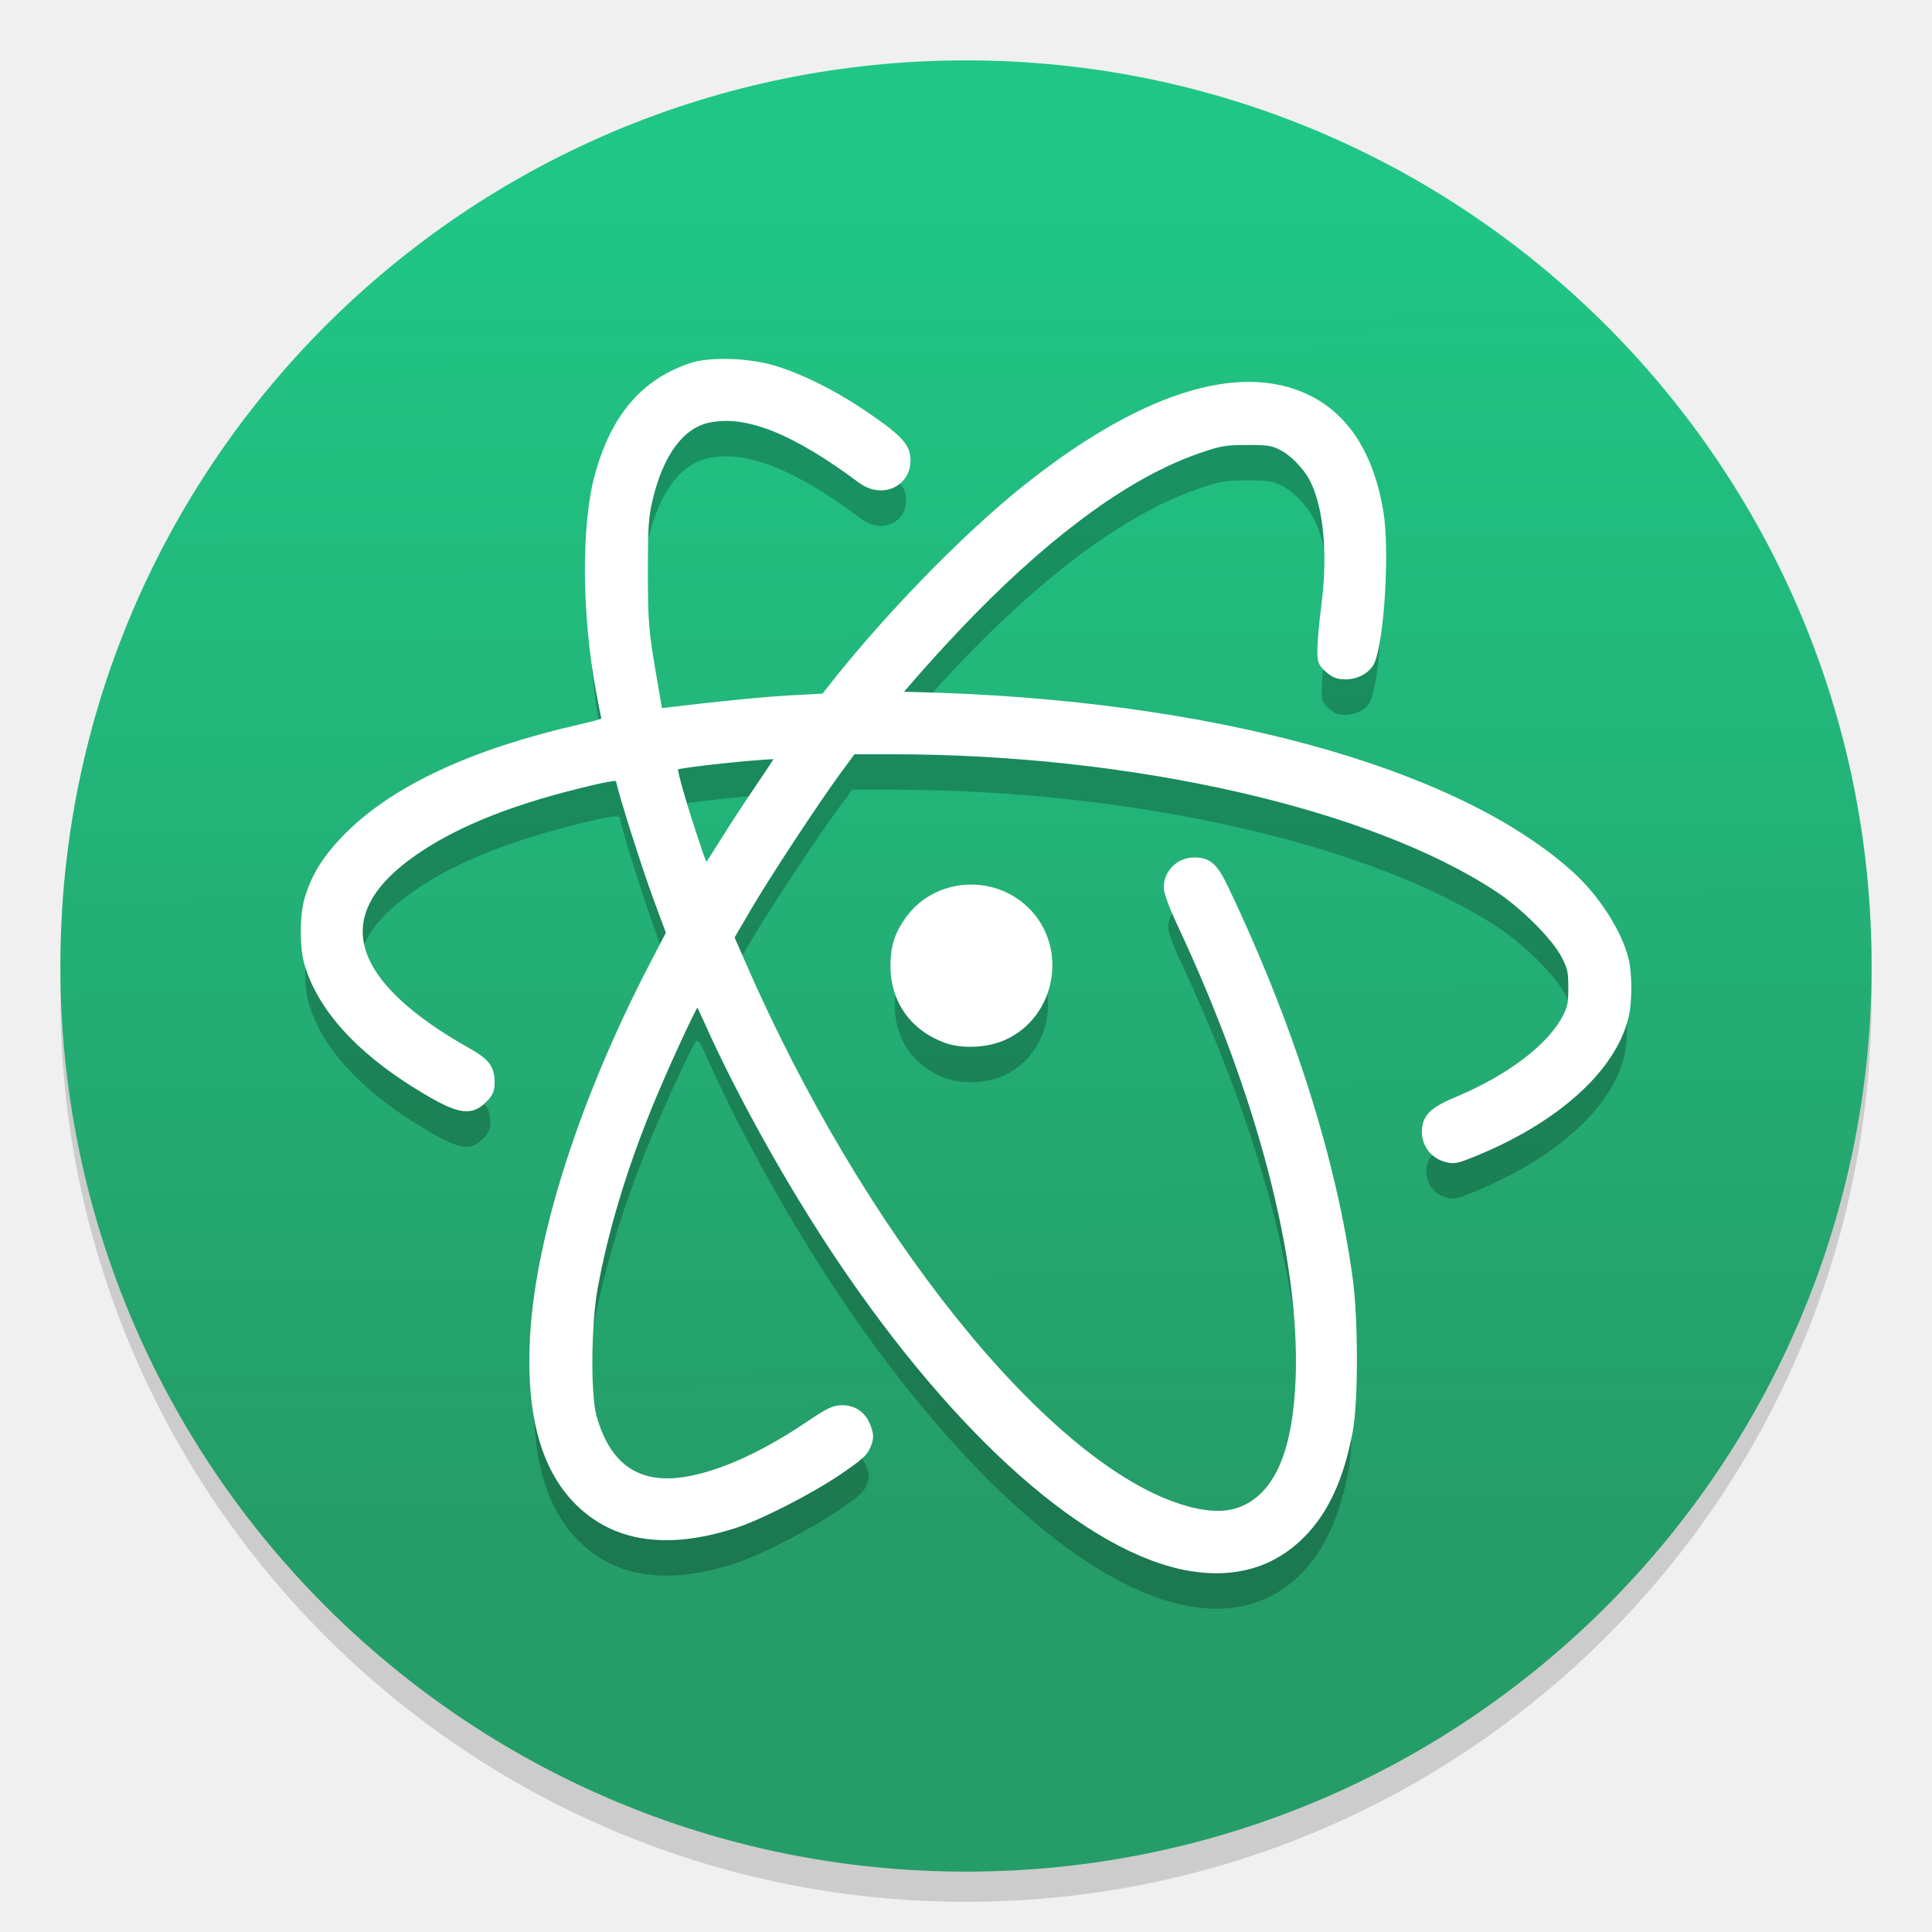
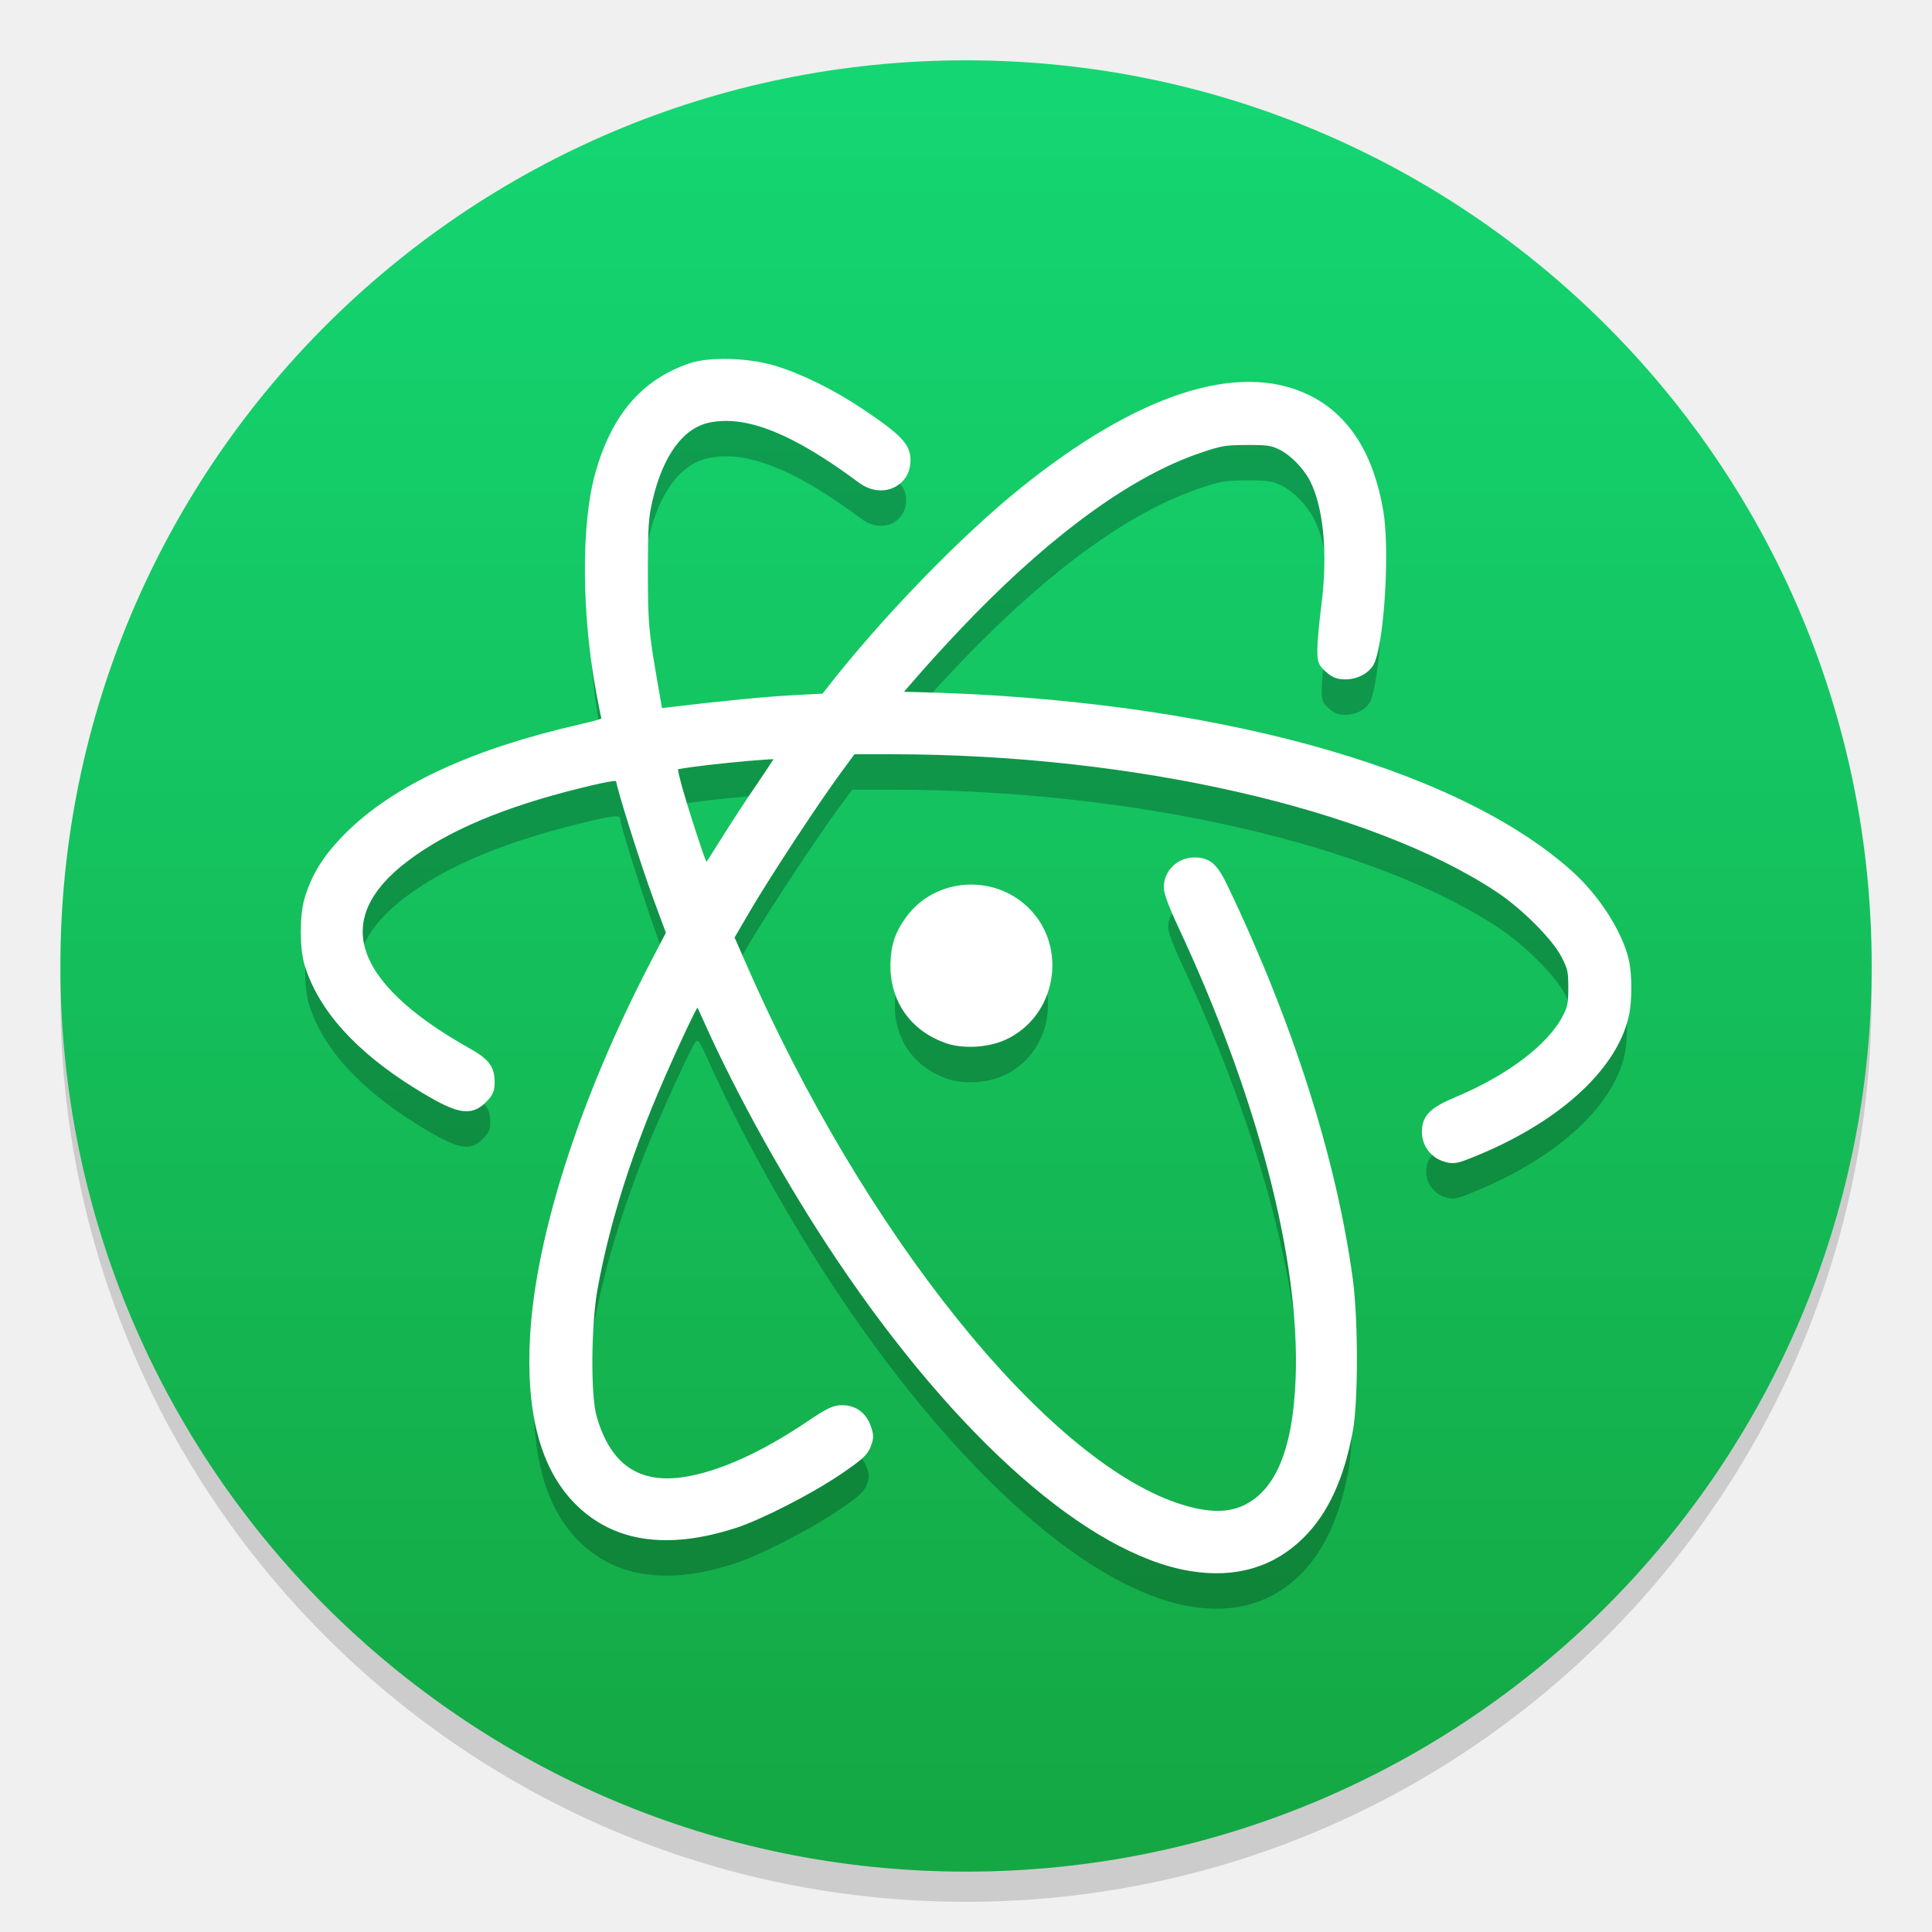
<svg xmlns="http://www.w3.org/2000/svg" width="64" height="64" version="1.1" viewBox="0 0 64 64">
  <defs>
-     <linearGradient id="c" x1="24.535" x2="24.705" y1="7.996" y2="38.25" gradientTransform="matrix(1.4364 0 0 1.4364 45.407 43.286)" gradientUnits="userSpaceOnUse">
-       <stop stop-color="#20c686" offset="0" />
-       <stop stop-color="#259d68" offset="1" />
+     <linearGradient id="a" x1="-6.147" x2="-6.147" y1="-137.82" y2="-100.78" gradientTransform="matrix(2.0044 0 0 2.0044 43.5 272.12)" gradientUnits="userSpaceOnUse">
+       <stop stop-color="#14dc78" offset="0" />
+       <stop stop-color="#14a03c" offset="1" />
    </linearGradient>
  </defs>
-   <g transform="translate(-48 -48)">
-     <circle cx="80" cy="81" r="30" color="#000000" opacity=".15" overflow="visible" style="isolation:auto;mix-blend-mode:normal" />
-     <circle cx="80" cy="80" r="30" color="#000000" fill="url(#c)" overflow="visible" style="isolation:auto;mix-blend-mode:normal" />
-     <path d="M87.449 101.218c-3.323-.551-7.638-4.355-11.577-10.204-1.653-2.454-3.344-5.485-4.448-7.971-.221-.499-.302-.619-.37-.547-.133.143-1.095 2.234-1.602 3.484-.852 2.102-1.453 4.106-1.797 5.997-.22 1.21-.24 3.557-.035 4.284.476 1.689 1.509 2.391 3.12 2.121 1.16-.195 2.566-.83 4.057-1.836.662-.446.837-.531 1.093-.533.391-.003.684.21.82.598.091.257.091.332-.002.577-.09.236-.244.376-.943.85-.966.654-2.617 1.498-3.462 1.768-2.214.709-3.937.449-5.15-.776-1.115-1.123-1.595-2.941-1.447-5.477.193-3.3 1.643-7.804 3.935-12.22l.575-1.106-.434-1.175c-.416-1.124-1.237-3.73-1.237-3.924 0-.142-.252-.113-1.354.158-2.525.621-4.402 1.412-5.747 2.422-2.645 1.985-1.945 4.224 2.02 6.454.63.355.776.546.776 1.019 0 .247-.046.348-.248.55-.433.434-.837.344-2.175-.486-1.936-1.2-3.16-2.567-3.59-4.008-.158-.526-.158-1.586 0-2.115.228-.772.613-1.385 1.307-2.084 1.557-1.566 4.14-2.768 7.68-3.576.721-.165.888-.227.86-.318-.018-.063-.1-.476-.182-.917-.482-2.583-.496-5.544-.036-7.186.53-1.894 1.492-3.02 3.024-3.547.625-.215 1.877-.18 2.736.074.863.257 1.934.785 2.881 1.42 1.13.756 1.462 1.073 1.51 1.439.11.84-.758 1.293-1.467.765-2.22-1.654-3.806-2.283-5.077-2.015-.923.195-1.628 1.144-1.985 2.67-.141.607-.16.895-.161 2.404-.001 1.713.024 1.988.336 3.784l.157.902.37-.044c1.701-.206 3.167-.349 4.07-.397l1.073-.058.167-.215c1.812-2.33 4.447-5.05 6.443-6.651 3.823-3.068 7.102-4.133 9.357-3.04 1.274.617 2.08 1.878 2.392 3.746.204 1.219.043 4.105-.274 4.918-.11.28-.462.483-.84.484-.239 0-.364-.049-.548-.213-.218-.195-.238-.249-.236-.638 0-.234.062-.902.136-1.484.216-1.691.068-3.255-.394-4.16-.224-.439-.682-.908-1.079-1.103-.297-.147-.45-.169-1.145-.167-.731.003-.874.027-1.595.273-2.23.76-4.787 2.59-7.53 5.388a53.144 53.144 0 0 0-1.75 1.885l-.794.912.69.016c9.67.23 17.82 2.45 21.662 5.902.864.777 1.61 1.934 1.826 2.837.11.458.112 1.346.004 1.822-.397 1.755-2.327 3.48-5.14 4.595-.445.177-.539.191-.779.119a.877.877 0 0 1-.649-.845c0-.464.224-.687 1.027-1.024 1.748-.733 3.103-1.76 3.617-2.742.179-.342.206-.474.206-1.013 0-.56-.024-.666-.245-1.094-.312-.605-1.342-1.638-2.197-2.204-4.2-2.778-12.114-4.581-20.105-4.582h-1.318l-.497.675c-.743 1.01-2.355 3.464-2.997 4.562l-.566.968.39.892c3.9 8.951 9.955 16.51 14.42 18 .972.325 1.706.34 2.3.05 1.112-.544 1.694-1.955 1.783-4.323.15-3.952-1.274-9.414-3.928-15.074-.275-.586-.44-1.034-.44-1.194 0-.478.393-.855.886-.848.437.005.63.181.963.88 2.152 4.501 3.587 9.011 4.123 12.959.18 1.327.181 4.03.002 4.995-.286 1.544-.796 2.656-1.577 3.44-.95.954-2.185 1.319-3.644 1.076zm-15.44-24.03c.272-.441.802-1.252 1.178-1.802.376-.55.683-1.022.683-1.049 0-.094-3.447.255-3.551.36-.063.062.144.83.603 2.242.334 1.026.424 1.235.5 1.152.05-.055.314-.461.587-.903zm7.355 6.544c-1.096-.391-1.736-1.306-1.722-2.458.008-.604.145-1.018.498-1.498.894-1.218 2.72-1.357 3.82-.29 1.262 1.225.889 3.412-.709 4.143-.55.252-1.349.295-1.887.103z" fill-opacity=".235" />
-     <path d="M87.449 99.9c-3.323-.552-7.638-4.356-11.577-10.205-1.653-2.455-3.344-5.485-4.448-7.971-.221-.5-.302-.62-.37-.548-.133.143-1.095 2.235-1.602 3.484-.852 2.103-1.453 4.107-1.797 5.997-.22 1.211-.24 3.558-.035 4.285.476 1.689 1.509 2.39 3.12 2.12 1.16-.194 2.566-.83 4.057-1.835.662-.447.837-.532 1.093-.533.391-.003.684.21.82.598.091.257.091.332-.002.577-.09.236-.244.375-.943.85-.966.654-2.617 1.498-3.462 1.768-2.214.708-3.937.449-5.15-.776-1.115-1.124-1.595-2.941-1.447-5.477.193-3.3 1.643-7.804 3.935-12.22l.575-1.106-.434-1.175c-.416-1.124-1.237-3.73-1.237-3.924 0-.142-.252-.113-1.354.158-2.525.621-4.402 1.412-5.747 2.422-2.645 1.985-1.945 4.224 2.02 6.454.63.355.776.546.776 1.019 0 .247-.046.348-.248.55-.433.434-.837.343-2.175-.486-1.936-1.2-3.16-2.567-3.59-4.008-.158-.526-.158-1.586 0-2.116.228-.771.613-1.384 1.307-2.083 1.557-1.566 4.14-2.768 7.68-3.576.721-.165.888-.227.86-.319-.018-.062-.1-.475-.182-.916-.482-2.583-.496-5.544-.036-7.186.53-1.894 1.492-3.021 3.024-3.547.625-.215 1.877-.18 2.736.074.863.257 1.934.785 2.881 1.42 1.13.756 1.462 1.073 1.51 1.439.11.84-.758 1.293-1.467.765-2.22-1.654-3.806-2.283-5.077-2.015-.923.195-1.628 1.144-1.985 2.67-.141.607-.16.895-.161 2.404-.001 1.712.024 1.988.336 3.784l.157.902.37-.045c1.701-.205 3.167-.348 4.07-.397l1.073-.057.167-.215c1.812-2.33 4.447-5.05 6.443-6.651 3.823-3.068 7.102-4.133 9.357-3.04 1.274.617 2.08 1.878 2.392 3.745.204 1.22.043 4.106-.274 4.919-.11.28-.462.483-.84.483-.239 0-.364-.048-.548-.212-.218-.195-.238-.25-.236-.639 0-.234.062-.901.136-1.483.216-1.692.068-3.255-.394-4.16-.224-.44-.682-.908-1.079-1.103-.297-.147-.45-.17-1.145-.167-.731.003-.874.027-1.595.273-2.23.76-4.787 2.59-7.53 5.388a53.143 53.143 0 0 0-1.75 1.885l-.794.912.69.016c9.67.23 17.82 2.45 21.662 5.902.864.777 1.61 1.934 1.826 2.837.11.457.112 1.346.004 1.821-.397 1.756-2.327 3.481-5.14 4.596-.445.177-.539.19-.779.119a.877.877 0 0 1-.649-.846c0-.464.224-.686 1.027-1.023 1.748-.733 3.103-1.76 3.617-2.742.179-.342.206-.474.206-1.013 0-.56-.024-.666-.245-1.095-.312-.604-1.342-1.637-2.197-2.203-4.2-2.778-12.114-4.581-20.105-4.582h-1.318l-.497.675c-.743 1.01-2.355 3.464-2.997 4.561l-.566.969.39.892c3.9 8.951 9.955 16.51 14.42 18 .972.325 1.706.34 2.3.05 1.112-.544 1.694-1.955 1.783-4.323.15-3.952-1.274-9.414-3.928-15.074-.275-.587-.44-1.035-.44-1.194 0-.478.393-.855.886-.848.437.005.63.181.963.88 2.152 4.501 3.587 9.011 4.123 12.959.18 1.327.18 4.029.002 4.994-.286 1.545-.796 2.657-1.577 3.44-.95.955-2.185 1.32-3.644 1.077zm-15.44-24.031c.272-.441.802-1.252 1.178-1.802.376-.55.683-1.022.683-1.05 0-.093-3.447.256-3.551.36-.063.063.144.831.603 2.243.334 1.026.424 1.235.5 1.152.05-.055.314-.462.587-.903zm7.355 6.544c-1.096-.391-1.736-1.306-1.722-2.458.008-.604.145-1.018.498-1.498.894-1.218 2.72-1.357 3.82-.29 1.262 1.225.889 3.412-.709 4.143-.55.251-1.349.295-1.887.103z" fill="#fff" stroke="#fff" stroke-width=".29" />
-   </g>
+   <circle cx="32" cy="33" r="30" color="#000000" opacity=".15" overflow="visible" style="isolation:auto;mix-blend-mode:normal" />
+   <circle cx="32.001" cy="31.999" r="30.001" fill="url(#a)" stroke-width=".53" />
+   <path d="m39.449 53.218c-3.323-0.551-7.638-4.355-11.577-10.204-1.653-2.454-3.344-5.485-4.448-7.971-0.221-0.499-0.302-0.619-0.37-0.547-0.133 0.143-1.095 2.234-1.602 3.484-0.852 2.102-1.453 4.106-1.797 5.997-0.22 1.21-0.24 3.557-0.035 4.284 0.476 1.689 1.509 2.391 3.12 2.121 1.16-0.195 2.566-0.83 4.057-1.836 0.662-0.446 0.837-0.531 1.093-0.533 0.391-3e-3 0.684 0.21 0.82 0.598 0.091 0.257 0.091 0.332-2e-3 0.577-0.09 0.236-0.244 0.376-0.943 0.85-0.966 0.654-2.617 1.498-3.462 1.768-2.214 0.709-3.937 0.449-5.15-0.776-1.115-1.123-1.595-2.941-1.447-5.477 0.193-3.3 1.643-7.804 3.935-12.22l0.575-1.106-0.434-1.175c-0.416-1.124-1.237-3.73-1.237-3.924 0-0.142-0.252-0.113-1.354 0.158-2.525 0.621-4.402 1.412-5.747 2.422-2.645 1.985-1.945 4.224 2.02 6.454 0.63 0.355 0.776 0.546 0.776 1.019 0 0.247-0.046 0.348-0.248 0.55-0.433 0.434-0.837 0.344-2.175-0.486-1.936-1.2-3.16-2.567-3.59-4.008-0.158-0.526-0.158-1.586 0-2.115 0.228-0.772 0.613-1.385 1.307-2.084 1.557-1.566 4.14-2.768 7.68-3.576 0.721-0.165 0.888-0.227 0.86-0.318-0.018-0.063-0.1-0.476-0.182-0.917-0.482-2.583-0.496-5.544-0.036-7.186 0.53-1.894 1.492-3.02 3.024-3.547 0.625-0.215 1.877-0.18 2.736 0.074 0.863 0.257 1.934 0.785 2.881 1.42 1.13 0.756 1.462 1.073 1.51 1.439 0.11 0.84-0.758 1.293-1.467 0.765-2.22-1.654-3.806-2.283-5.077-2.015-0.923 0.195-1.628 1.144-1.985 2.67-0.141 0.607-0.16 0.895-0.161 2.404-1e-3 1.713 0.024 1.988 0.336 3.784l0.157 0.902 0.37-0.044c1.701-0.206 3.167-0.349 4.07-0.397l1.073-0.058 0.167-0.215c1.812-2.33 4.447-5.05 6.443-6.651 3.823-3.068 7.102-4.133 9.357-3.04 1.274 0.617 2.08 1.878 2.392 3.746 0.204 1.219 0.043 4.105-0.274 4.918-0.11 0.28-0.462 0.483-0.84 0.484-0.239 0-0.364-0.049-0.548-0.213-0.218-0.195-0.238-0.249-0.236-0.638 0-0.234 0.062-0.902 0.136-1.484 0.216-1.691 0.068-3.255-0.394-4.16-0.224-0.439-0.682-0.908-1.079-1.103-0.297-0.147-0.45-0.169-1.145-0.167-0.731 3e-3 -0.874 0.027-1.595 0.273-2.23 0.76-4.787 2.59-7.53 5.388a53.144 53.144 0 0 0-1.75 1.885l-0.794 0.912 0.69 0.016c9.67 0.23 17.82 2.45 21.662 5.902 0.864 0.777 1.61 1.934 1.826 2.837 0.11 0.458 0.112 1.346 4e-3 1.822-0.397 1.755-2.327 3.48-5.14 4.595-0.445 0.177-0.539 0.191-0.779 0.119a0.877 0.877 0 0 1-0.649-0.845c0-0.464 0.224-0.687 1.027-1.024 1.748-0.733 3.103-1.76 3.617-2.742 0.179-0.342 0.206-0.474 0.206-1.013 0-0.56-0.024-0.666-0.245-1.094-0.312-0.605-1.342-1.638-2.197-2.204-4.2-2.778-12.114-4.581-20.105-4.582h-1.318l-0.497 0.675c-0.743 1.01-2.355 3.464-2.997 4.562l-0.566 0.968 0.39 0.892c3.9 8.951 9.955 16.51 14.42 18 0.972 0.325 1.706 0.34 2.3 0.05 1.112-0.544 1.694-1.955 1.783-4.323 0.15-3.952-1.274-9.414-3.928-15.074-0.275-0.586-0.44-1.034-0.44-1.194 0-0.478 0.393-0.855 0.886-0.848 0.437 5e-3 0.63 0.181 0.963 0.88 2.152 4.501 3.587 9.011 4.123 12.959 0.18 1.327 0.181 4.03 2e-3 4.995-0.286 1.544-0.796 2.656-1.577 3.44-0.95 0.954-2.185 1.319-3.644 1.076zm-15.44-24.03c0.272-0.441 0.802-1.252 1.178-1.802s0.683-1.022 0.683-1.049c0-0.094-3.447 0.255-3.551 0.36-0.063 0.062 0.144 0.83 0.603 2.242 0.334 1.026 0.424 1.235 0.5 1.152 0.05-0.055 0.314-0.461 0.587-0.903zm7.355 6.544c-1.096-0.391-1.736-1.306-1.722-2.458 8e-3 -0.604 0.145-1.018 0.498-1.498 0.894-1.218 2.72-1.357 3.82-0.29 1.262 1.225 0.889 3.412-0.709 4.143-0.55 0.252-1.349 0.295-1.887 0.103z" fill-opacity=".235" />
+   <path d="m39.449 51.9c-3.323-0.552-7.638-4.356-11.577-10.205-1.653-2.455-3.344-5.485-4.448-7.971-0.221-0.5-0.302-0.62-0.37-0.548-0.133 0.143-1.095 2.235-1.602 3.484-0.852 2.103-1.453 4.107-1.797 5.997-0.22 1.211-0.24 3.558-0.035 4.285 0.476 1.689 1.509 2.39 3.12 2.12 1.16-0.194 2.566-0.83 4.057-1.835 0.662-0.447 0.837-0.532 1.093-0.533 0.391-3e-3 0.684 0.21 0.82 0.598 0.091 0.257 0.091 0.332-2e-3 0.577-0.09 0.236-0.244 0.375-0.943 0.85-0.966 0.654-2.617 1.498-3.462 1.768-2.214 0.708-3.937 0.449-5.15-0.776-1.115-1.124-1.595-2.941-1.447-5.477 0.193-3.3 1.643-7.804 3.935-12.22l0.575-1.106-0.434-1.175c-0.416-1.124-1.237-3.73-1.237-3.924 0-0.142-0.252-0.113-1.354 0.158-2.525 0.621-4.402 1.412-5.747 2.422-2.645 1.985-1.945 4.224 2.02 6.454 0.63 0.355 0.776 0.546 0.776 1.019 0 0.247-0.046 0.348-0.248 0.55-0.433 0.434-0.837 0.343-2.175-0.486-1.936-1.2-3.16-2.567-3.59-4.008-0.158-0.526-0.158-1.586 0-2.116 0.228-0.771 0.613-1.384 1.307-2.083 1.557-1.566 4.14-2.768 7.68-3.576 0.721-0.165 0.888-0.227 0.86-0.319-0.018-0.062-0.1-0.475-0.182-0.916-0.482-2.583-0.496-5.544-0.036-7.186 0.53-1.894 1.492-3.021 3.024-3.547 0.625-0.215 1.877-0.18 2.736 0.074 0.863 0.257 1.934 0.785 2.881 1.42 1.13 0.756 1.462 1.073 1.51 1.439 0.11 0.84-0.758 1.293-1.467 0.765-2.22-1.654-3.806-2.283-5.077-2.015-0.923 0.195-1.628 1.144-1.985 2.67-0.141 0.607-0.16 0.895-0.161 2.404-1e-3 1.712 0.024 1.988 0.336 3.784l0.157 0.902 0.37-0.045c1.701-0.205 3.167-0.348 4.07-0.397l1.073-0.057 0.167-0.215c1.812-2.33 4.447-5.05 6.443-6.651 3.823-3.068 7.102-4.133 9.357-3.04 1.274 0.617 2.08 1.878 2.392 3.745 0.204 1.22 0.043 4.106-0.274 4.919-0.11 0.28-0.462 0.483-0.84 0.483-0.239 0-0.364-0.048-0.548-0.212-0.218-0.195-0.238-0.25-0.236-0.639 0-0.234 0.062-0.901 0.136-1.483 0.216-1.692 0.068-3.255-0.394-4.16-0.224-0.44-0.682-0.908-1.079-1.103-0.297-0.147-0.45-0.17-1.145-0.167-0.731 3e-3 -0.874 0.027-1.595 0.273-2.23 0.76-4.787 2.59-7.53 5.388a53.143 53.143 0 0 0-1.75 1.885l-0.794 0.912 0.69 0.016c9.67 0.23 17.82 2.45 21.662 5.902 0.864 0.777 1.61 1.934 1.826 2.837 0.11 0.457 0.112 1.346 4e-3 1.821-0.397 1.756-2.327 3.481-5.14 4.596-0.445 0.177-0.539 0.19-0.779 0.119a0.877 0.877 0 0 1-0.649-0.846c0-0.464 0.224-0.686 1.027-1.023 1.748-0.733 3.103-1.76 3.617-2.742 0.179-0.342 0.206-0.474 0.206-1.013 0-0.56-0.024-0.666-0.245-1.095-0.312-0.604-1.342-1.637-2.197-2.203-4.2-2.778-12.114-4.581-20.105-4.582h-1.318l-0.497 0.675c-0.743 1.01-2.355 3.464-2.997 4.561l-0.566 0.969 0.39 0.892c3.9 8.951 9.955 16.51 14.42 18 0.972 0.325 1.706 0.34 2.3 0.05 1.112-0.544 1.694-1.955 1.783-4.323 0.15-3.952-1.274-9.414-3.928-15.074-0.275-0.587-0.44-1.035-0.44-1.194 0-0.478 0.393-0.855 0.886-0.848 0.437 5e-3 0.63 0.181 0.963 0.88 2.152 4.501 3.587 9.011 4.123 12.959 0.18 1.327 0.18 4.029 2e-3 4.994-0.286 1.545-0.796 2.657-1.577 3.44-0.95 0.955-2.185 1.32-3.644 1.077zm-15.44-24.031c0.272-0.441 0.802-1.252 1.178-1.802s0.683-1.022 0.683-1.05c0-0.093-3.447 0.256-3.551 0.36-0.063 0.063 0.144 0.831 0.603 2.243 0.334 1.026 0.424 1.235 0.5 1.152 0.05-0.055 0.314-0.462 0.587-0.903zm7.355 6.544c-1.096-0.391-1.736-1.306-1.722-2.458 8e-3 -0.604 0.145-1.018 0.498-1.498 0.894-1.218 2.72-1.357 3.82-0.29 1.262 1.225 0.889 3.412-0.709 4.143-0.55 0.251-1.349 0.295-1.887 0.103z" fill="#fff" stroke="#fff" stroke-width=".29" />
+   <circle cx="-1157.3" cy="-1275.8" r="0" fill="#5e4aa6" />
+   <circle cx="-57.761" cy="-10.314" r="0" fill="#5e4aa6" fill-rule="evenodd" />
</svg>
